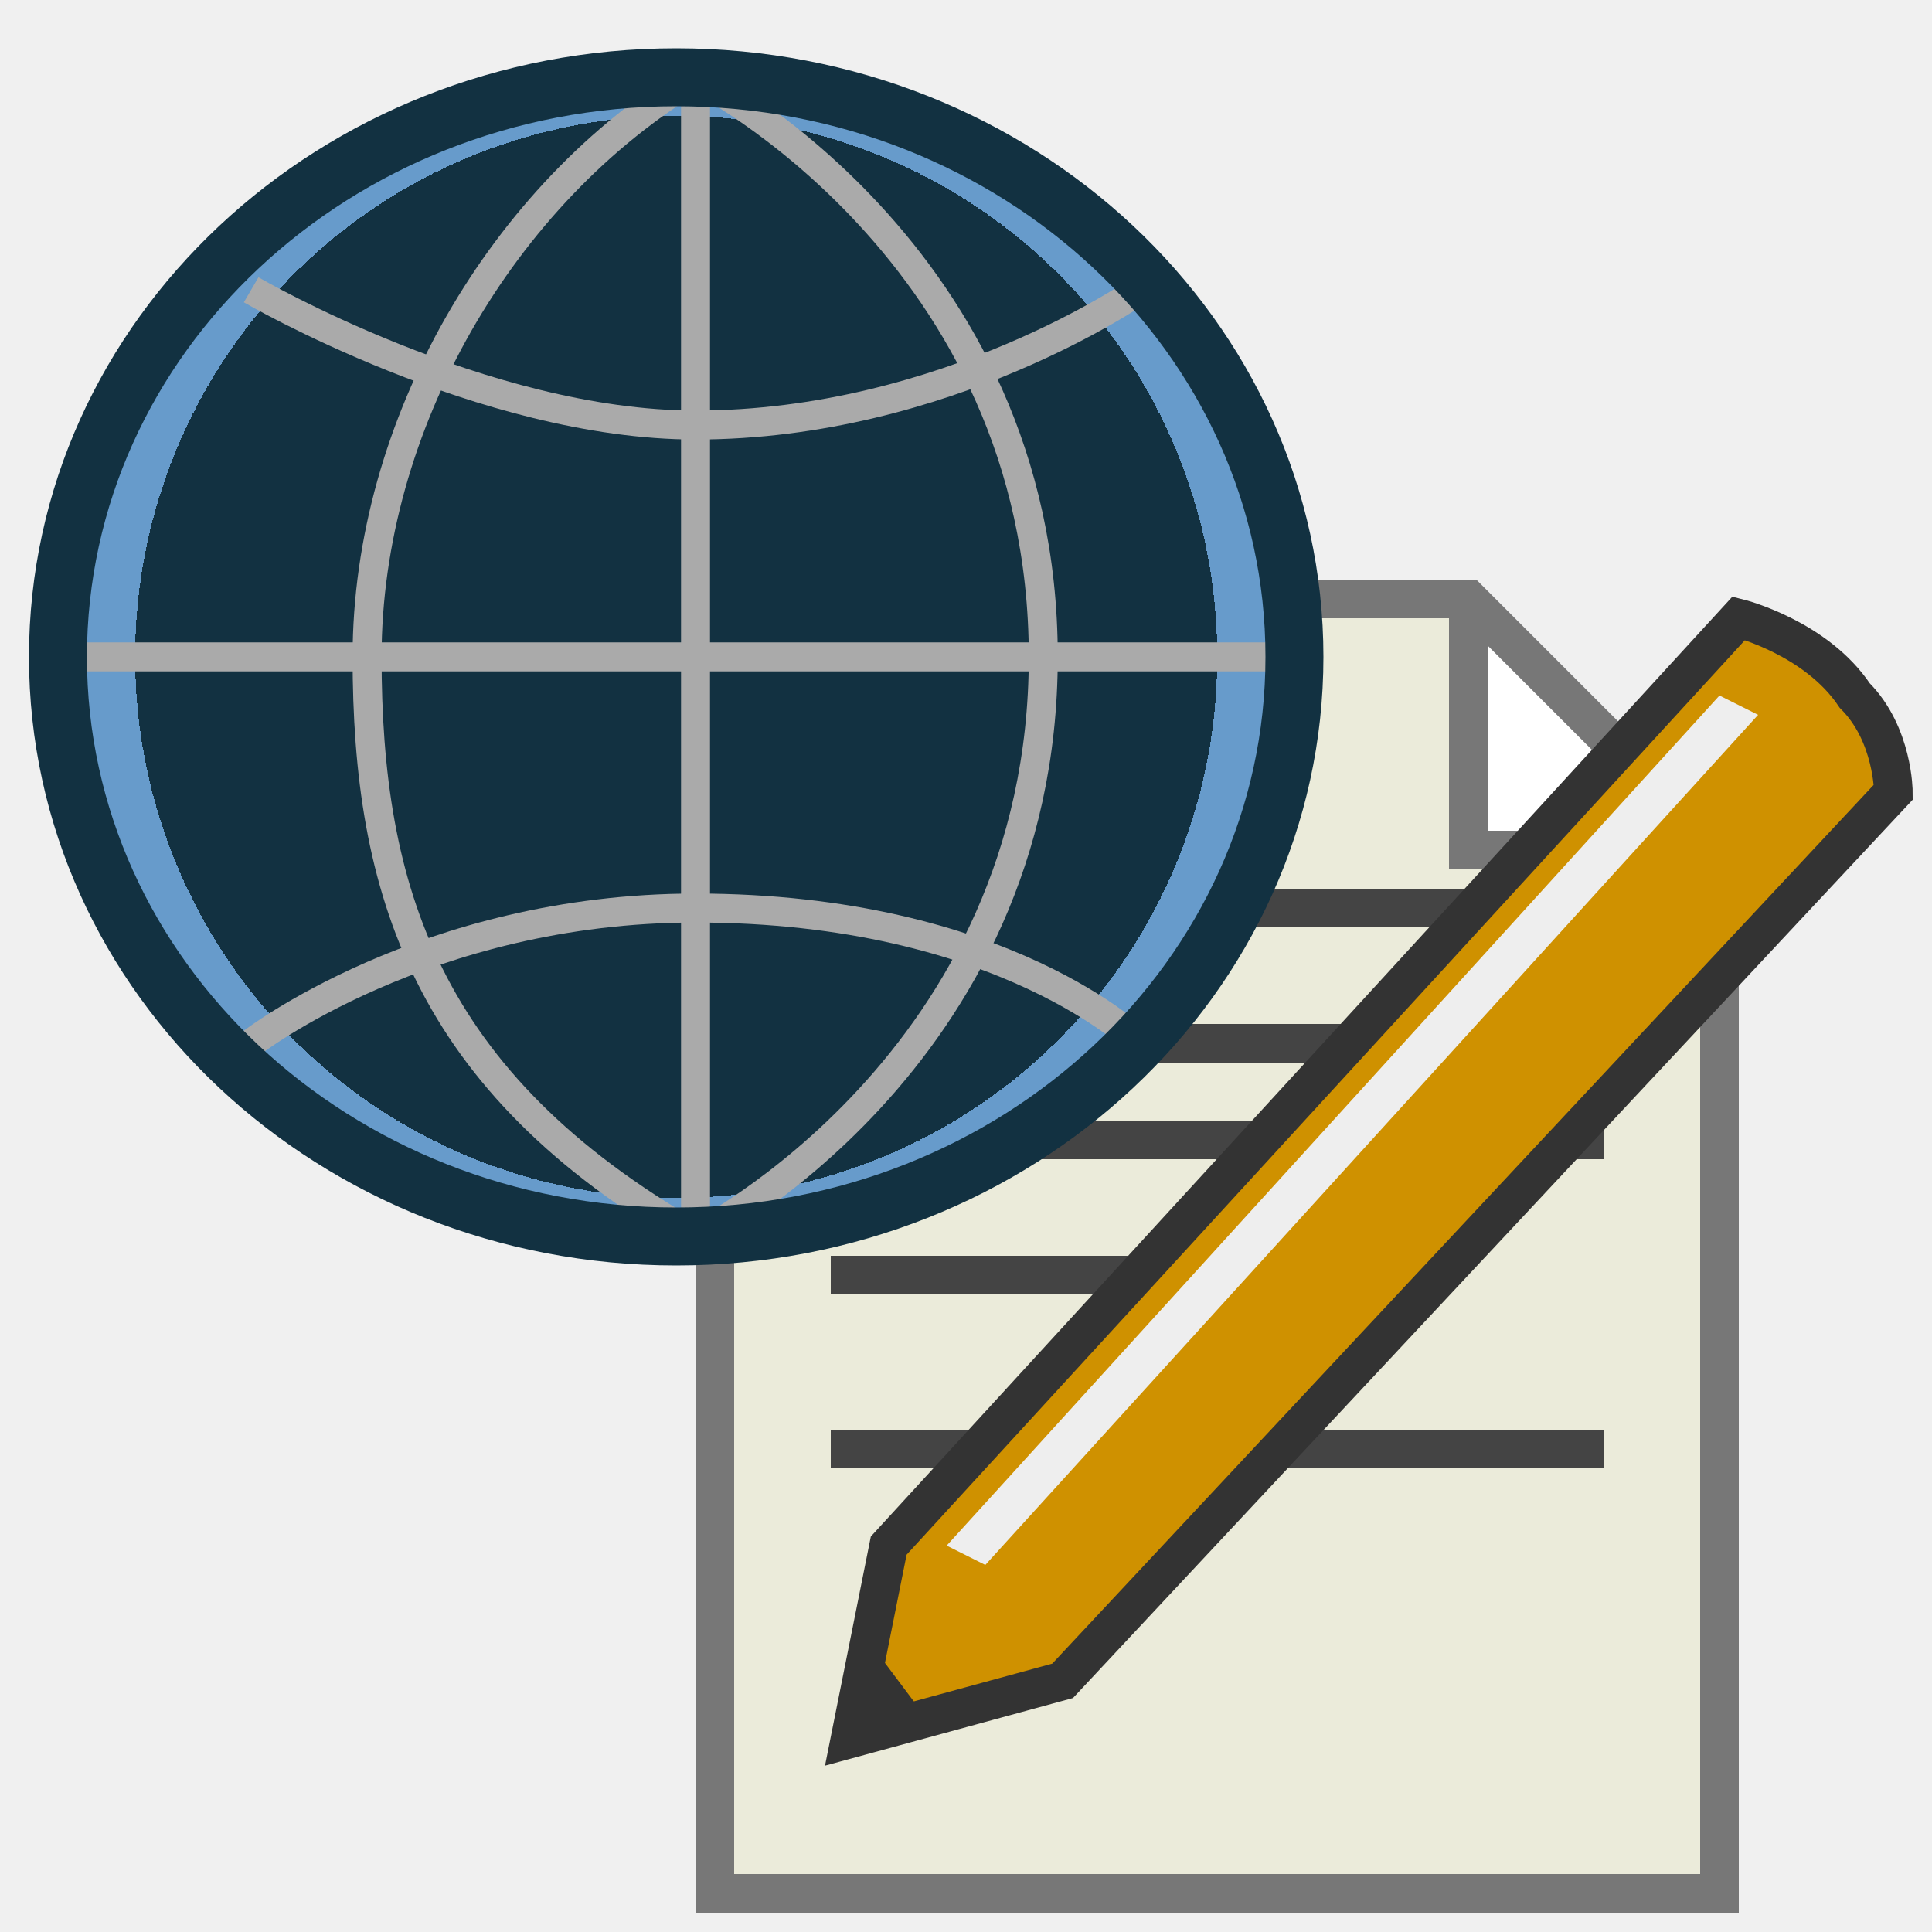
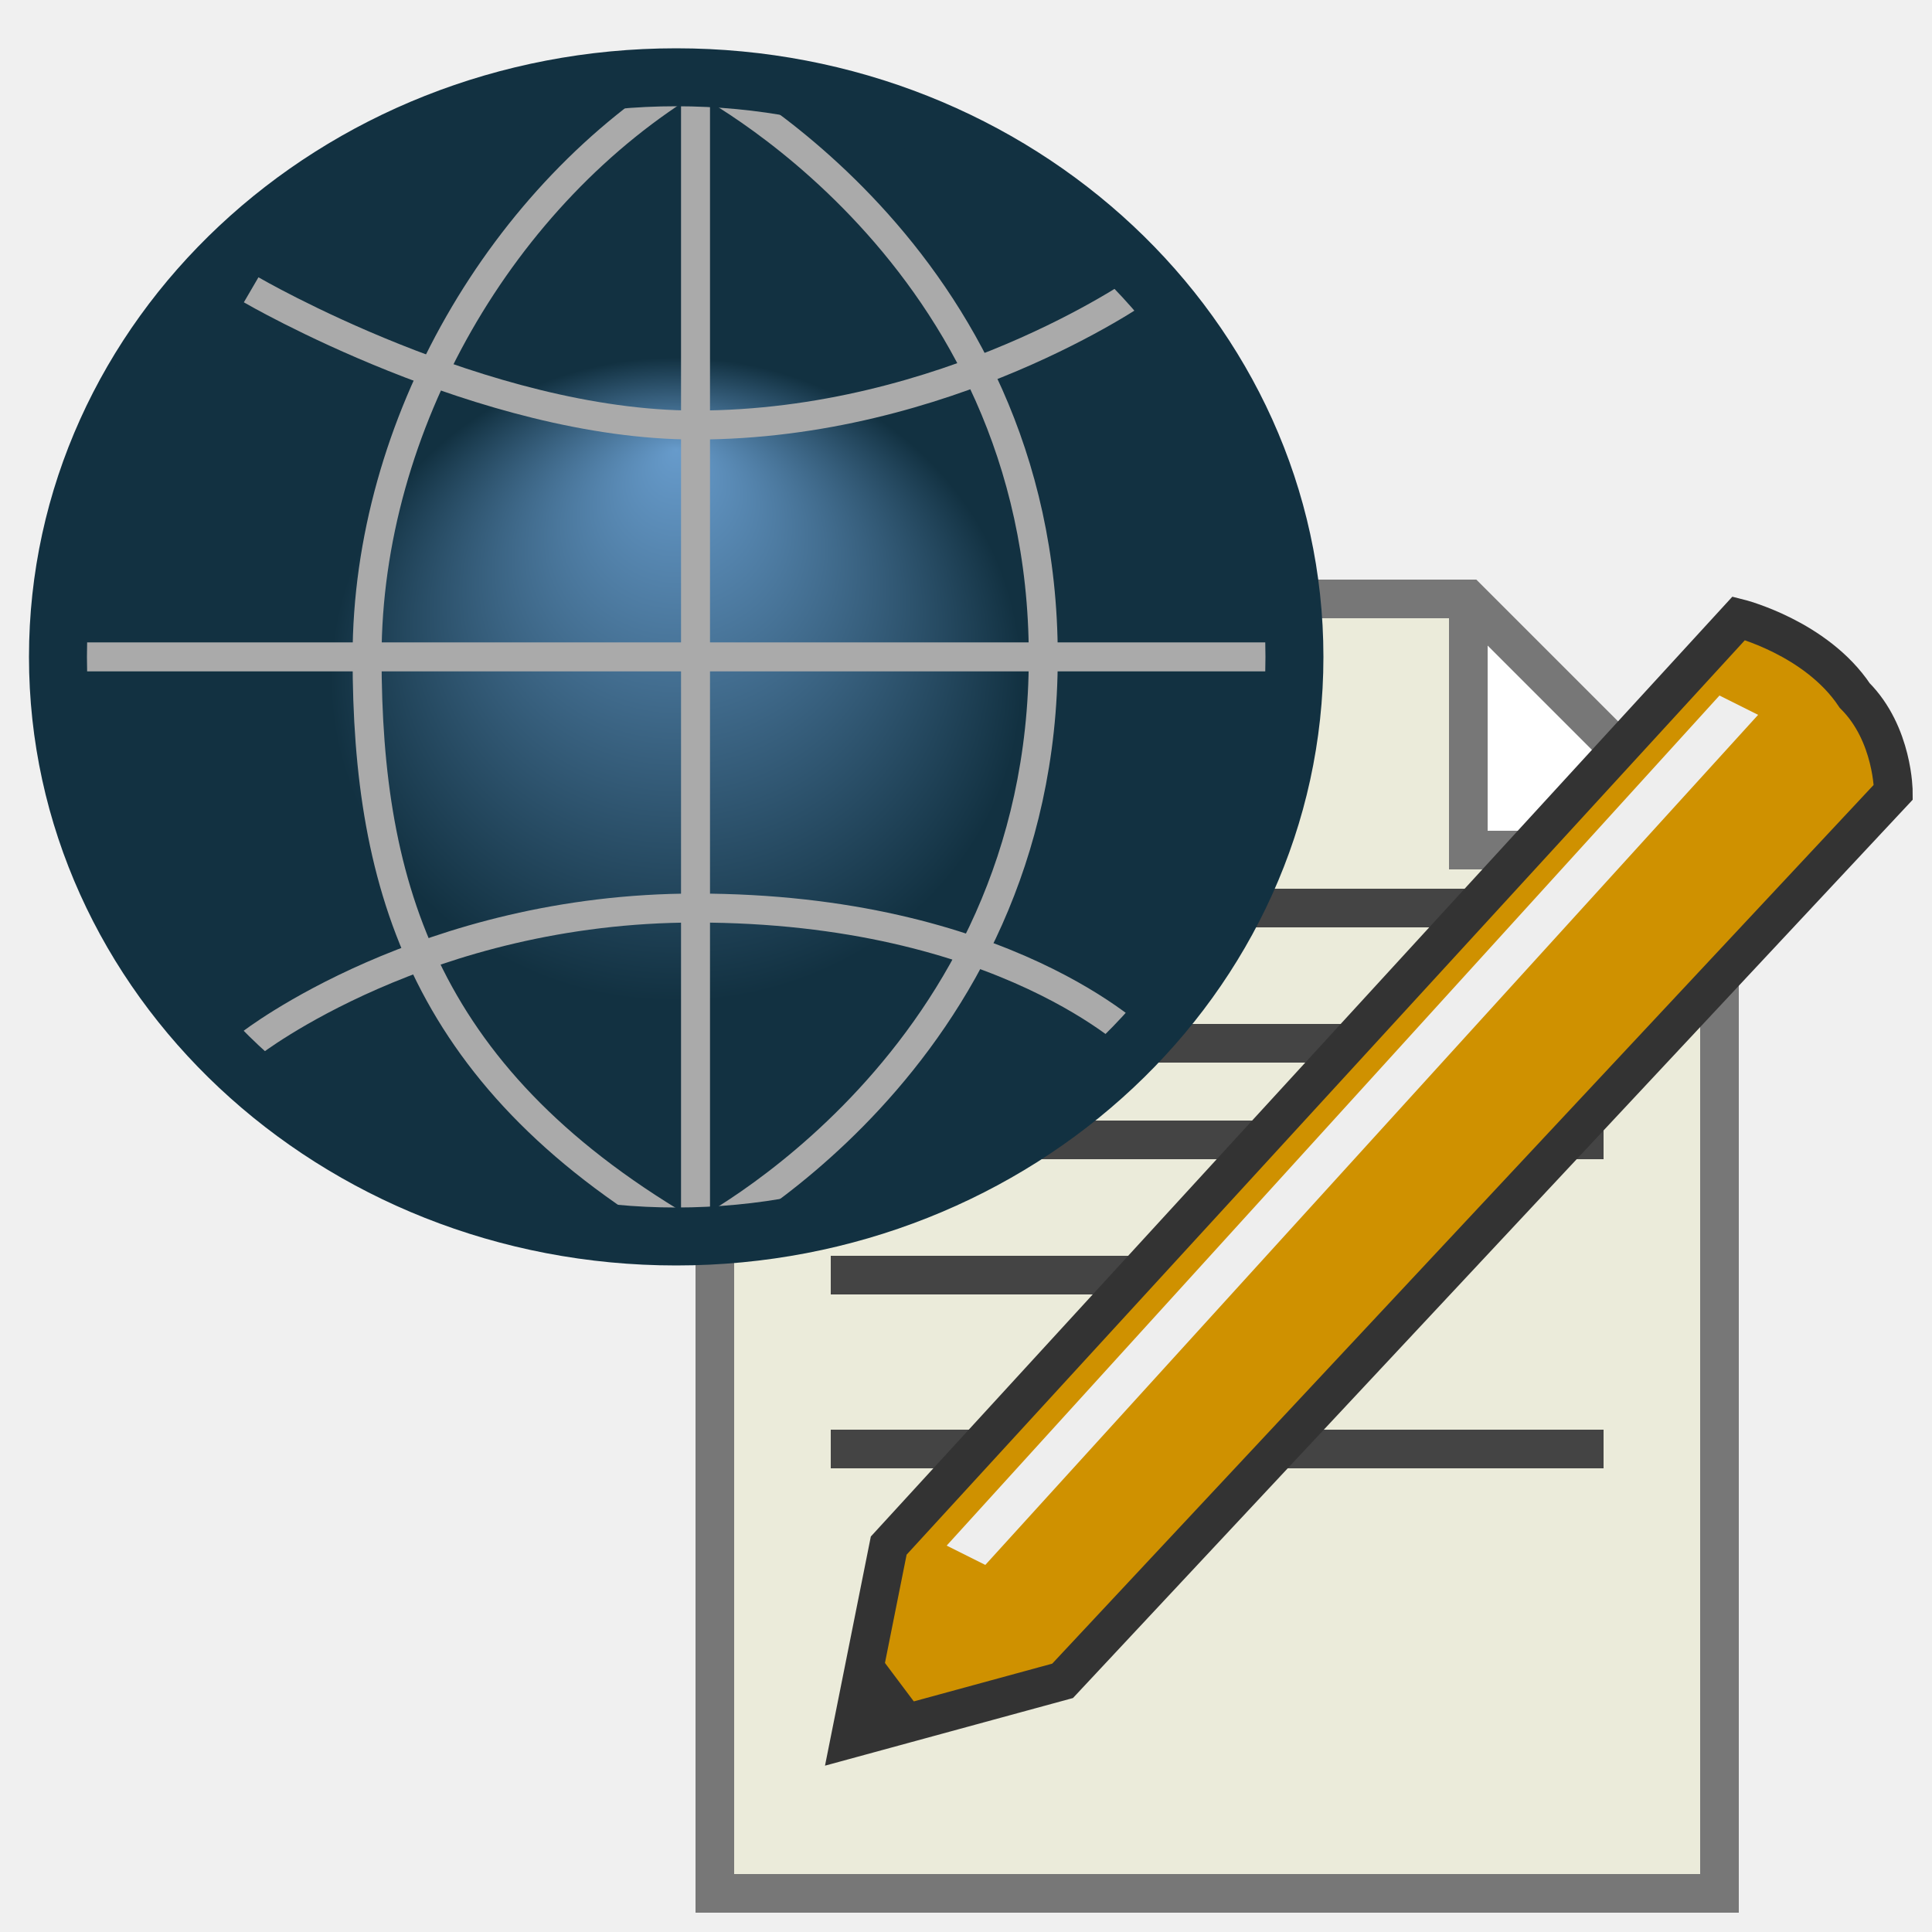
<svg xmlns="http://www.w3.org/2000/svg" version="1.1" height="100" width="100">
  <defs>
-     <radialGradient id="RG1" cx="35" cy="34" fx="50" fy="32" r="28" gradientUnits="userSpaceOnUse">
-       <stop style="stop-color:#123141;stop-opacity:1;" offset="1" />
-       <stop style="stop-color:#679BCB;stop-opacity:1;" offset="0" />
+     <radialGradient id="RG1" cx="50%" cy="52%" fx="50%" fy="32%" r="28%">
+       <stop style="stop-color:rgb(103,155,203);stop-opacity:1;" offset="0%" />
+       <stop style="stop-color:rgb(18,49,65);stop-opacity:1;" offset="100%" />
    </radialGradient>
  </defs>
  <path style="fill:#ffffff;stroke:none;" d="m 76,31 0,13 13,0 z" />
  <path style="fill:#EBEBDA;stroke:#777777;stroke-width:2;" d="m 76,31 0,13 13,0 0,54 -52,0 0,-67 39,0 13,13" />
  <path style="fill:none;stroke:#444444;stroke-width:2px;" d="m 43,47 40,0 -40,0 z m 0,7 40,0 -40,0 z m 0,5 40,0 -40,0 z m 0,7 17,0 -17,0 z m 0,9 40,0 -40,0 z" />
  <path style="fill:#CF9100;stroke:#333333;stroke-width:2;" d="M 46,80 90,32 c 0,0 4,1 6,4 2,2 2,5 2,5 L 55,87 44,90 z" />
  <path style="fill:#eeeeee" d="M 89,36 49,80 51,81 91,37 z" />
  <path style="fill:#333333" d="m 44,90 4,-1 -3,-4 z" />
  <ellipse cx="35" cy="34" rx="32" ry="30" style="fill:url(#RG1);fill-opacity:1;fill-rule:nonzero" />
  <g style="fill:none;stroke:#aaaaaa;stroke-width:1.5px;stroke-linecap:butt;">
    <path d="M 36,64 C 22,56 19,46 19,34 19,22 26,10 36,4 l 0,60 C 36,64 54,55 54,34 54,13 36,4 36,4" />
    <path d="m 4,34 63,0 0,0" />
    <path d="m 13,15 c 0,0 12,7 23,7 13,0 23,-7 23,-7" />
    <path d="m 13,54 c 0,0 9,-7 23,-7 16,0 23,7 23,7" />
  </g>
  <ellipse cx="35" cy="34" rx="32" ry="30" style="stroke-width:3;stroke:#123141;fill:none;" />
</svg>
